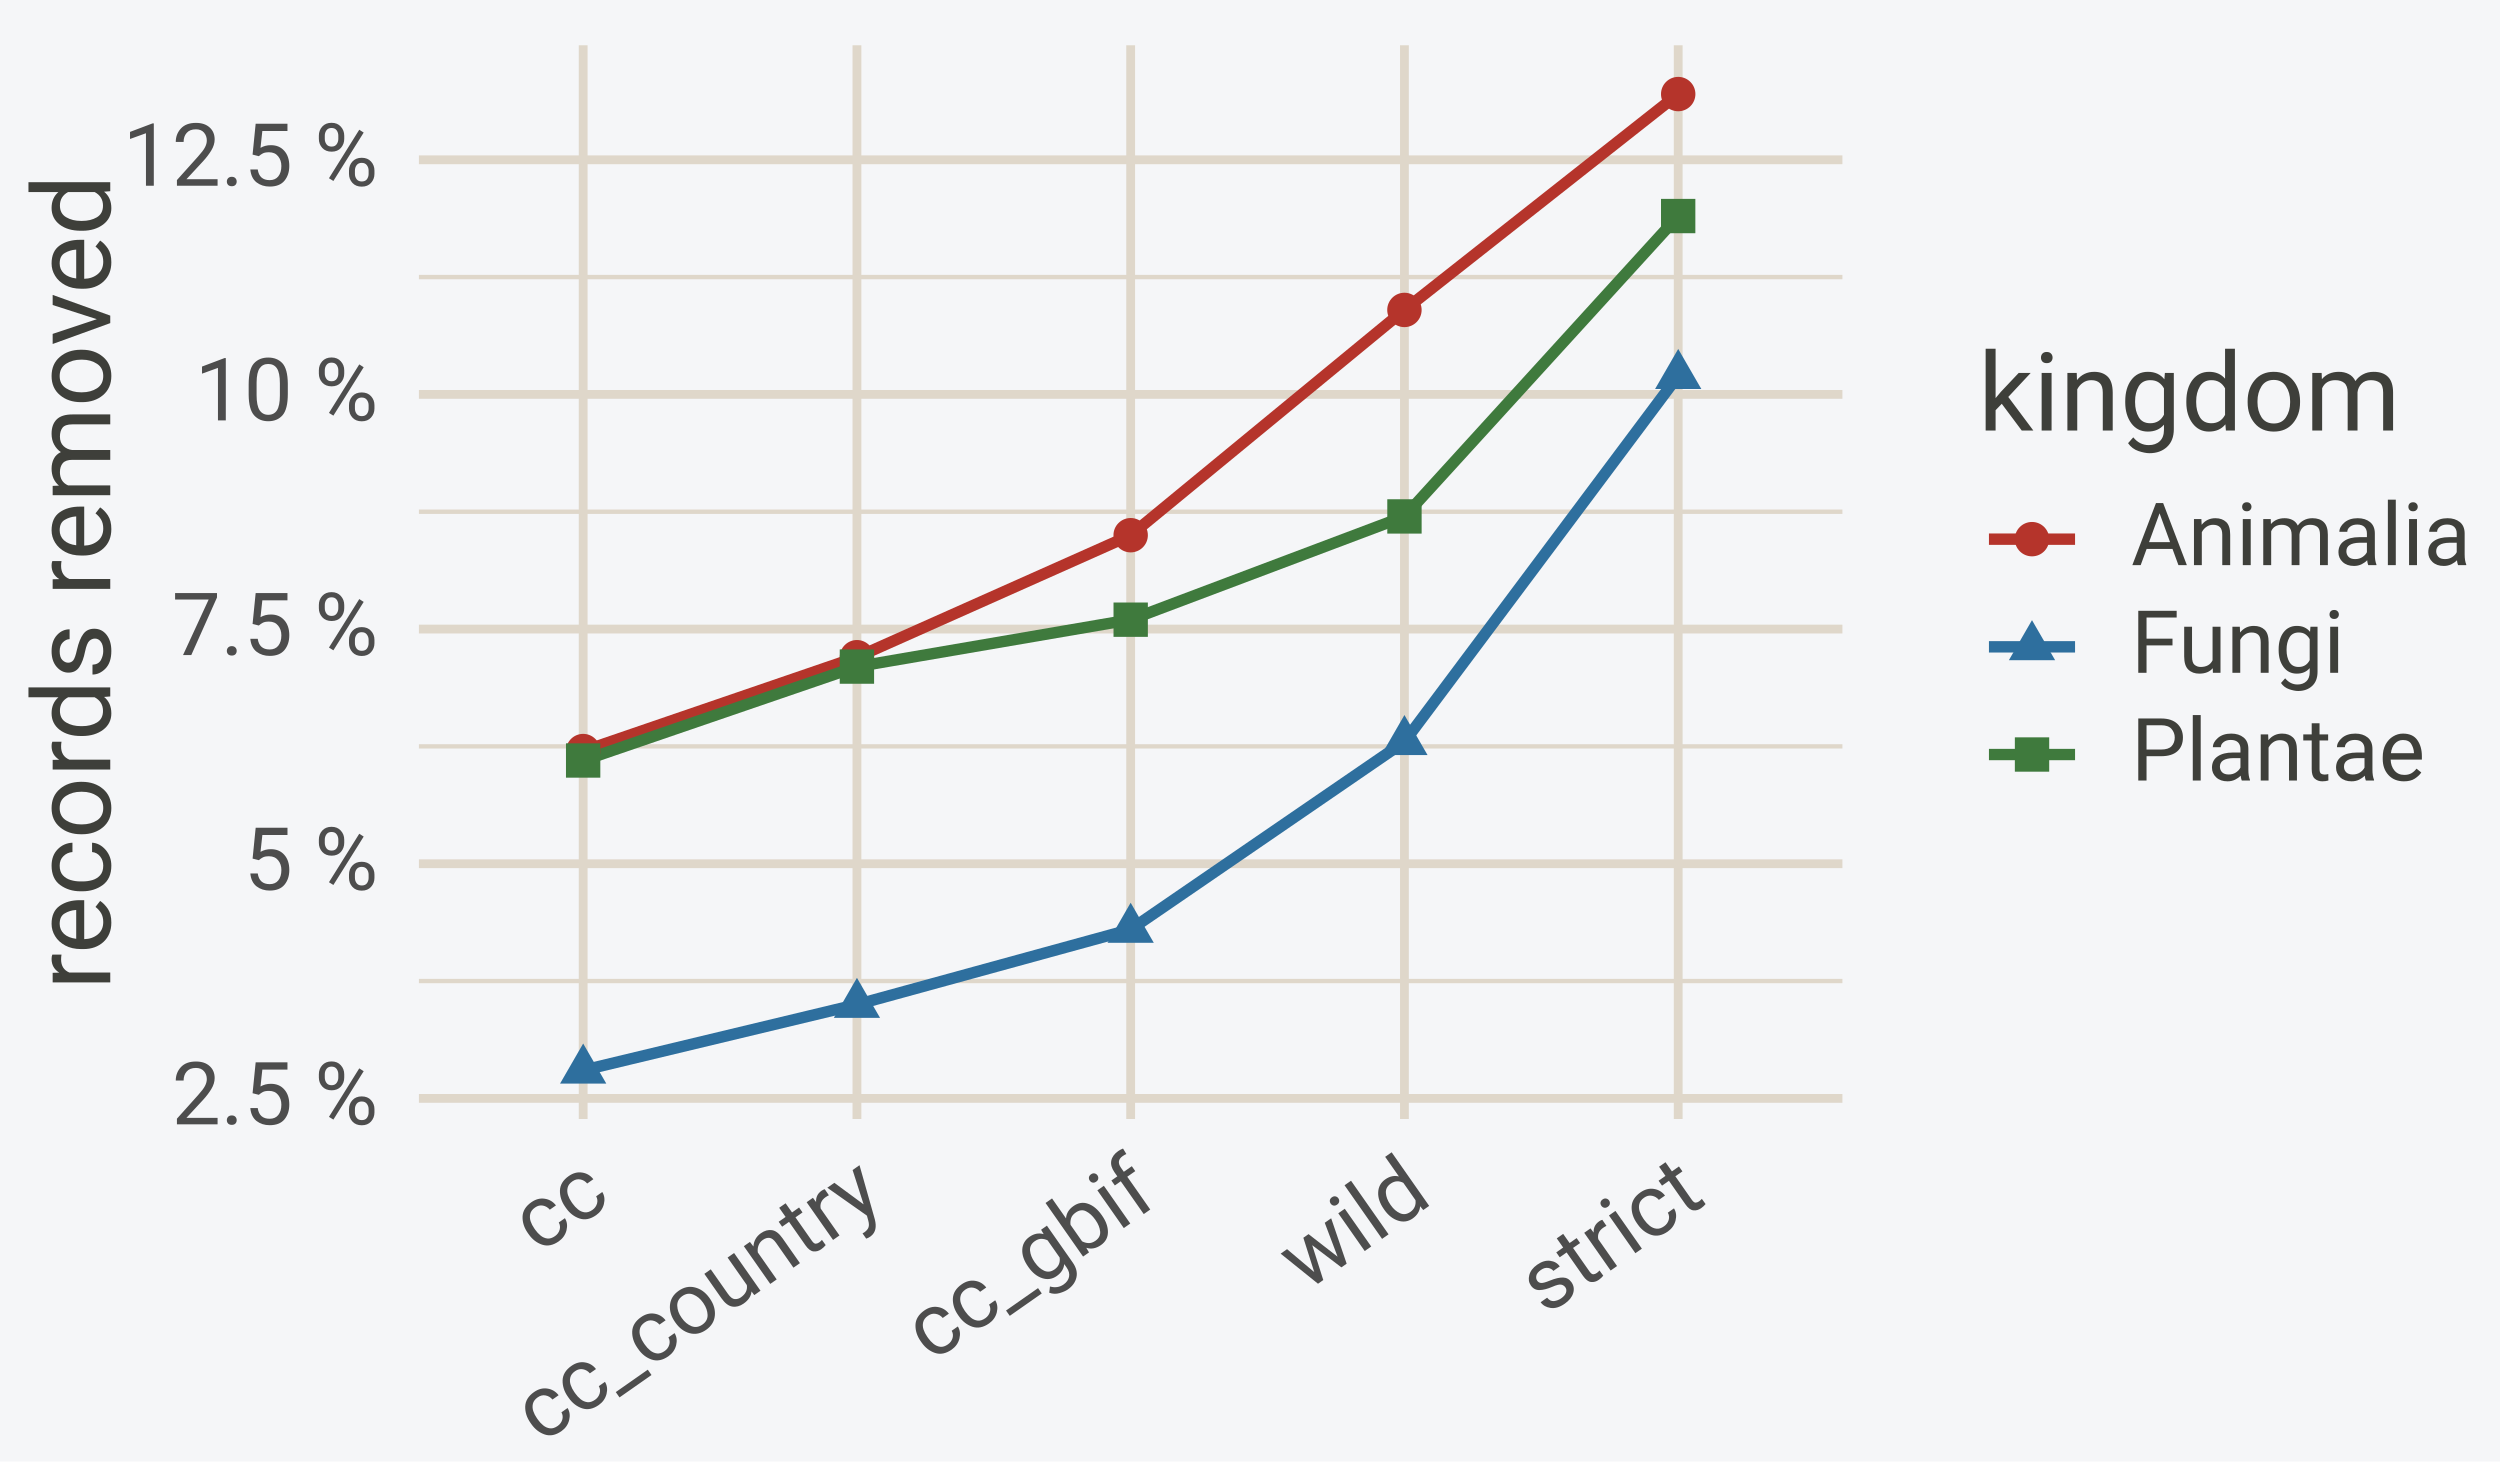
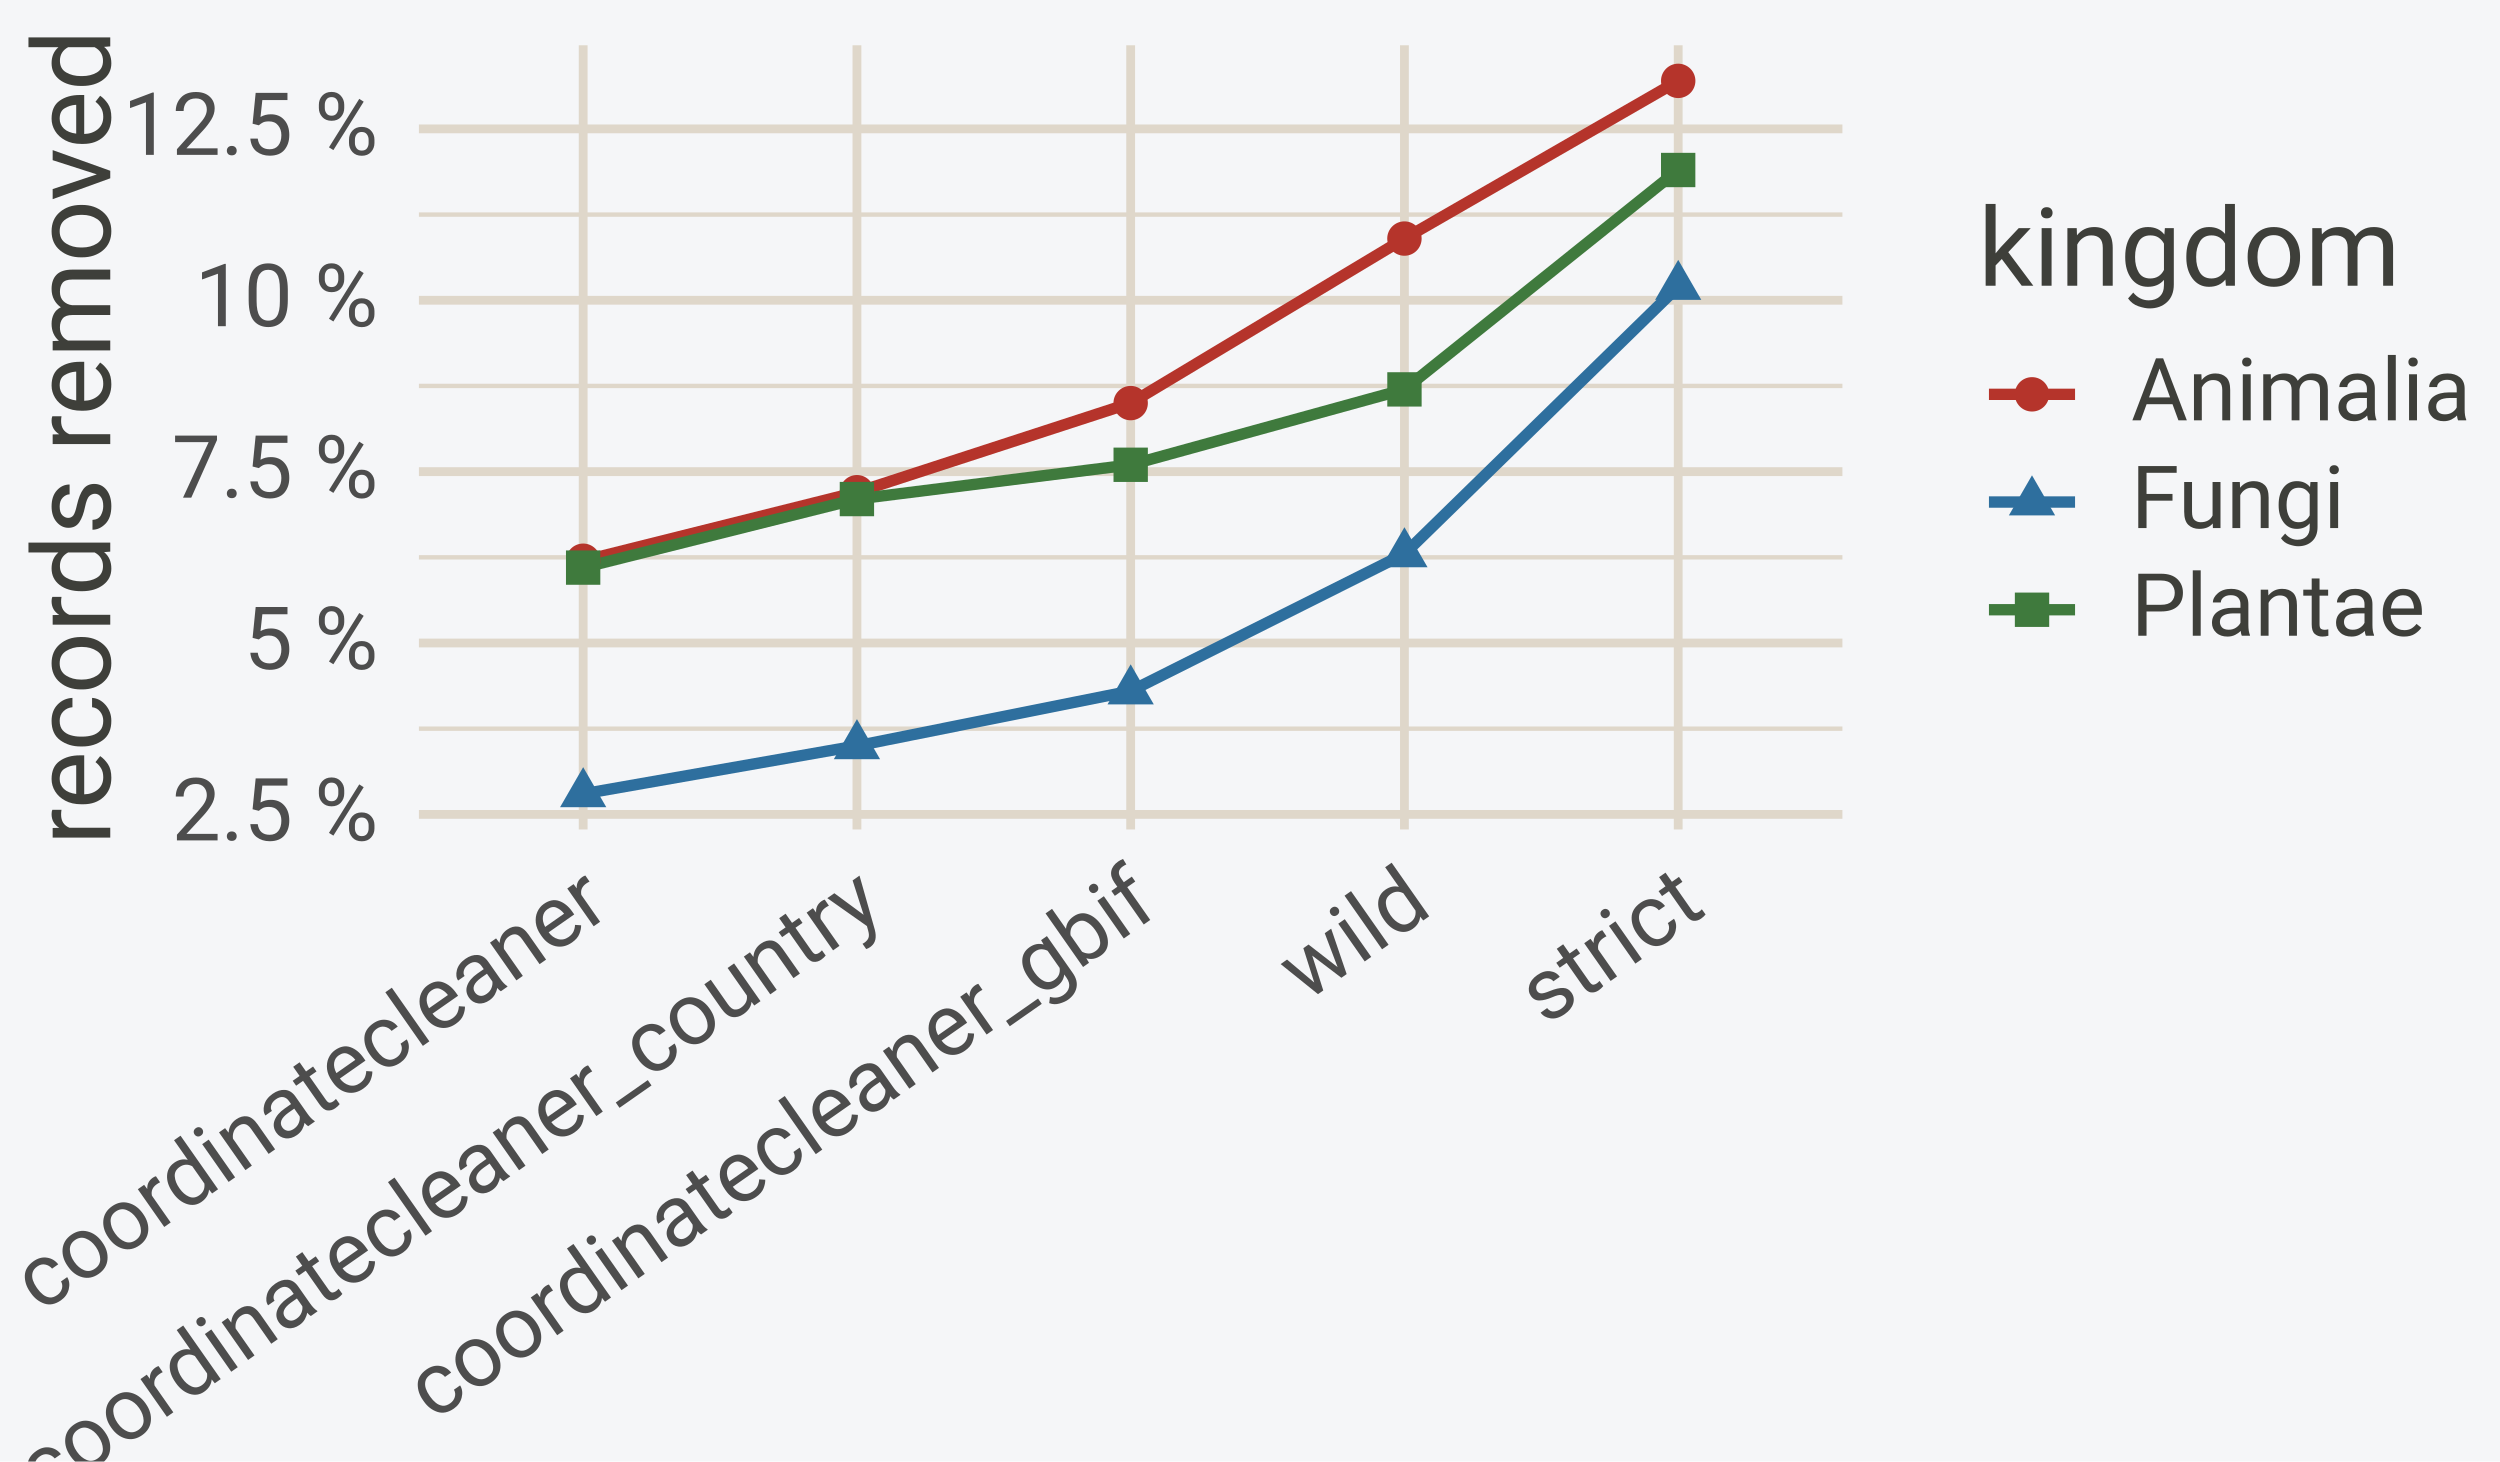
<svg xmlns="http://www.w3.org/2000/svg" width="468.00pt" height="273.60pt" viewBox="0 0 468.00 273.60">
  <g class="svglite">
    <defs>
      <style type="text/css">
    /* theme-aware-processed */
    .svglite line, .svglite polyline, .svglite polygon, .svglite path, .svglite circle {
      fill: none;
      stroke: #3E3F3A;
      stroke-linecap: round;
      stroke-linejoin: round;
      stroke-miterlimit: 10.00;
    }
    .svglite &gt; g &gt; rect {
      fill: none;
      stroke: #3E3F3A;
      stroke-linecap: round;
      stroke-linejoin: round;
      stroke-miterlimit: 10.00;
    }
    .svglite text {
      white-space: pre;
      fill: #3E3F3A;
    }
    .svglite g.glyphgroup path {
      fill: inherit;
      stroke: none;
    }
  </style>
    </defs>
    <rect class="svg-bg" width="100%" height="100%" style="stroke: none; fill: #F5F6F8;" />
    <defs>
      <clipPath id="cpMC4wMHw0NjguMDB8MC4wMHwyNzMuNjA=">
        <rect x="0.00" y="0.00" width="468.00" height="273.60" />
      </clipPath>
    </defs>
    <g clip-path="url(#cpMC4wMHw0NjguMDB8MC4wMHwyNzMuNjA=)">
      <rect x="0.00" y="-0" width="468.00" height="273.60" style="stroke-width: 1.65; stroke: none;" /> fill: #F5F6F8;' /&gt;
</g>
    <defs>
-       <clipPath id="cpNzguNDJ8MzQ0LjkxfDguNDd8MjA5LjQ4">
-         <rect x="78.42" y="8.47" width="266.48" height="201.01" />
+       <clipPath id="cpNzguNDJ8MzQ0LjkxfDguNDd8MTU1LjI4">
+         <rect x="78.42" y="8.47" width="266.48" height="146.81" />
      </clipPath>
    </defs>
-     <g clip-path="url(#cpNzguNDJ8MzQ0LjkxfDguNDd8MjA5LjQ4)">
-       <rect x="78.42" y="8.47" width="266.48" height="201.01" style="stroke-width: 1.65; stroke: none;" /> fill: #F5F6F8;' /&gt;
- <polyline points="78.42,183.65 344.91,183.65 " style="stroke-width: 0.82; stroke: #DFD7CA; stroke-linecap: butt;" />
-       <polyline points="78.42,139.72 344.91,139.72 " style="stroke-width: 0.82; stroke: #DFD7CA; stroke-linecap: butt;" />
-       <polyline points="78.42,95.80 344.91,95.80 " style="stroke-width: 0.82; stroke: #DFD7CA; stroke-linecap: butt;" />
-       <polyline points="78.42,51.87 344.91,51.87 " style="stroke-width: 0.82; stroke: #DFD7CA; stroke-linecap: butt;" />
-       <polyline points="78.42,205.62 344.91,205.62 " style="stroke-width: 1.65; stroke: #DFD7CA; stroke-linecap: butt;" />
-       <polyline points="78.42,161.69 344.91,161.69 " style="stroke-width: 1.65; stroke: #DFD7CA; stroke-linecap: butt;" />
-       <polyline points="78.42,117.76 344.91,117.76 " style="stroke-width: 1.65; stroke: #DFD7CA; stroke-linecap: butt;" />
-       <polyline points="78.42,73.83 344.91,73.83 " style="stroke-width: 1.65; stroke: #DFD7CA; stroke-linecap: butt;" />
-       <polyline points="78.42,29.91 344.91,29.91 " style="stroke-width: 1.65; stroke: #DFD7CA; stroke-linecap: butt;" />
-       <polyline points="109.17,209.48 109.17,8.47 " style="stroke-width: 1.65; stroke: #DFD7CA; stroke-linecap: butt;" />
-       <polyline points="160.42,209.48 160.42,8.47 " style="stroke-width: 1.65; stroke: #DFD7CA; stroke-linecap: butt;" />
-       <polyline points="211.66,209.48 211.66,8.47 " style="stroke-width: 1.65; stroke: #DFD7CA; stroke-linecap: butt;" />
-       <polyline points="262.91,209.48 262.91,8.47 " style="stroke-width: 1.65; stroke: #DFD7CA; stroke-linecap: butt;" />
-       <polyline points="314.16,209.48 314.16,8.47 " style="stroke-width: 1.65; stroke: #DFD7CA; stroke-linecap: butt;" />
-       <polyline points="109.17,140.60 160.42,123.03 211.66,100.19 262.91,58.02 314.16,17.61 " style="stroke-width: 2.13; stroke: #B5342B; stroke-linecap: butt;" />
-       <polyline points="109.17,200.35 160.42,188.05 211.66,173.99 262.91,138.85 314.16,70.32 " style="stroke-width: 2.13; stroke: #2E6F9E; stroke-linecap: butt;" />
-       <polyline points="109.17,142.36 160.42,124.79 211.66,116.00 262.91,96.68 314.16,40.45 " style="stroke-width: 2.13; stroke: #3F7A3D; stroke-linecap: butt;" />
-       <circle cx="109.17" cy="140.60" r="3.22" style="stroke-width: 1.10; stroke: none; fill: #B5342B;" />
-       <polygon points="109.17,195.35 113.50,202.85 104.84,202.85 " style="stroke-width: 1.10; stroke: none; fill: #2E6F9E;" />
-       <polygon points="105.95,145.58 112.38,145.58 112.38,139.15 105.95,139.15 " style="stroke-width: 1.10; stroke: none; fill: #3F7A3D;" />
-       <circle cx="160.42" cy="123.03" r="3.22" style="stroke-width: 1.10; stroke: none; fill: #B5342B;" />
-       <polygon points="160.42,183.05 164.75,190.55 156.09,190.55 " style="stroke-width: 1.10; stroke: none; fill: #2E6F9E;" />
-       <polygon points="157.20,128.00 163.63,128.00 163.63,121.57 157.20,121.57 " style="stroke-width: 1.10; stroke: none; fill: #3F7A3D;" />
-       <circle cx="211.66" cy="100.19" r="3.22" style="stroke-width: 1.10; stroke: none; fill: #B5342B;" />
-       <polygon points="211.66,168.99 215.99,176.49 207.33,176.49 " style="stroke-width: 1.10; stroke: none; fill: #2E6F9E;" />
-       <polygon points="208.45,119.22 214.88,119.22 214.88,112.79 208.45,112.79 " style="stroke-width: 1.10; stroke: none; fill: #3F7A3D;" />
-       <circle cx="262.91" cy="58.02" r="3.22" style="stroke-width: 1.10; stroke: none; fill: #B5342B;" />
-       <polygon points="262.91,133.85 267.24,141.35 258.58,141.35 " style="stroke-width: 1.10; stroke: none; fill: #2E6F9E;" />
-       <polygon points="259.70,99.89 266.13,99.89 266.13,93.46 259.70,93.46 " style="stroke-width: 1.10; stroke: none; fill: #3F7A3D;" />
-       <circle cx="314.16" cy="17.61" r="3.22" style="stroke-width: 1.10; stroke: none; fill: #B5342B;" />
-       <polygon points="314.16,65.32 318.49,72.82 309.83,72.82 " style="stroke-width: 1.10; stroke: none; fill: #2E6F9E;" />
-       <polygon points="310.94,43.66 317.37,43.66 317.37,37.23 310.94,37.23 " style="stroke-width: 1.10; stroke: none; fill: #3F7A3D;" />
+     <g clip-path="url(#cpNzguNDJ8MzQ0LjkxfDguNDd8MTU1LjI4)">
+       <rect x="78.42" y="8.47" width="266.48" height="146.81" style="stroke-width: 1.65; stroke: none;" /> fill: #F5F6F8;' /&gt;
+ <polyline points="78.42,136.41 344.91,136.41 " style="stroke-width: 0.82; stroke: #DFD7CA; stroke-linecap: butt;" />
+       <polyline points="78.42,104.33 344.91,104.33 " style="stroke-width: 0.82; stroke: #DFD7CA; stroke-linecap: butt;" />
+       <polyline points="78.42,72.25 344.91,72.25 " style="stroke-width: 0.82; stroke: #DFD7CA; stroke-linecap: butt;" />
+       <polyline points="78.42,40.17 344.91,40.17 " style="stroke-width: 0.82; stroke: #DFD7CA; stroke-linecap: butt;" />
+       <polyline points="78.42,152.46 344.91,152.46 " style="stroke-width: 1.65; stroke: #DFD7CA; stroke-linecap: butt;" />
+       <polyline points="78.42,120.37 344.91,120.37 " style="stroke-width: 1.65; stroke: #DFD7CA; stroke-linecap: butt;" />
+       <polyline points="78.42,88.29 344.91,88.29 " style="stroke-width: 1.65; stroke: #DFD7CA; stroke-linecap: butt;" />
+       <polyline points="78.42,56.21 344.91,56.21 " style="stroke-width: 1.65; stroke: #DFD7CA; stroke-linecap: butt;" />
+       <polyline points="78.42,24.12 344.91,24.12 " style="stroke-width: 1.65; stroke: #DFD7CA; stroke-linecap: butt;" />
+       <polyline points="109.17,155.28 109.17,8.47 " style="stroke-width: 1.65; stroke: #DFD7CA; stroke-linecap: butt;" />
+       <polyline points="160.42,155.28 160.42,8.47 " style="stroke-width: 1.65; stroke: #DFD7CA; stroke-linecap: butt;" />
+       <polyline points="211.66,155.28 211.66,8.47 " style="stroke-width: 1.65; stroke: #DFD7CA; stroke-linecap: butt;" />
+       <polyline points="262.91,155.28 262.91,8.47 " style="stroke-width: 1.65; stroke: #DFD7CA; stroke-linecap: butt;" />
+       <polyline points="314.16,155.28 314.16,8.47 " style="stroke-width: 1.65; stroke: #DFD7CA; stroke-linecap: butt;" />
+       <polyline points="109.17,104.97 160.42,92.14 211.66,75.46 262.91,44.66 314.16,15.14 " style="stroke-width: 2.13; stroke: #B5342B; stroke-linecap: butt;" />
+       <polyline points="109.17,148.61 160.42,139.62 211.66,129.36 262.91,103.69 314.16,53.64 " style="stroke-width: 2.13; stroke: #2E6F9E; stroke-linecap: butt;" />
+       <polyline points="109.17,106.26 160.42,93.42 211.66,87.01 262.91,72.89 314.16,31.82 " style="stroke-width: 2.13; stroke: #3F7A3D; stroke-linecap: butt;" />
+       <circle cx="109.17" cy="104.97" r="3.22" style="stroke-width: 1.10; stroke: none; fill: #B5342B;" />
+       <polygon points="109.17,143.61 113.50,151.11 104.84,151.11 " style="stroke-width: 1.10; stroke: none; fill: #2E6F9E;" />
+       <polygon points="105.95,109.47 112.38,109.47 112.38,103.04 105.95,103.04 " style="stroke-width: 1.10; stroke: none; fill: #3F7A3D;" />
+       <circle cx="160.42" cy="92.14" r="3.22" style="stroke-width: 1.10; stroke: none; fill: #B5342B;" />
+       <polygon points="160.42,134.62 164.75,142.12 156.09,142.12 " style="stroke-width: 1.10; stroke: none; fill: #2E6F9E;" />
+       <polygon points="157.20,96.64 163.63,96.64 163.63,90.21 157.20,90.21 " style="stroke-width: 1.10; stroke: none; fill: #3F7A3D;" />
+       <circle cx="211.66" cy="75.46" r="3.22" style="stroke-width: 1.10; stroke: none; fill: #B5342B;" />
+       <polygon points="211.66,124.36 215.99,131.86 207.33,131.86 " style="stroke-width: 1.10; stroke: none; fill: #2E6F9E;" />
+       <polygon points="208.45,90.22 214.88,90.22 214.88,83.79 208.45,83.79 " style="stroke-width: 1.10; stroke: none; fill: #3F7A3D;" />
+       <circle cx="262.91" cy="44.66" r="3.22" style="stroke-width: 1.10; stroke: none; fill: #B5342B;" />
+       <polygon points="262.91,98.69 267.24,106.19 258.58,106.19 " style="stroke-width: 1.10; stroke: none; fill: #2E6F9E;" />
+       <polygon points="259.70,76.11 266.13,76.11 266.13,69.68 259.70,69.68 " style="stroke-width: 1.10; stroke: none; fill: #3F7A3D;" />
+       <circle cx="314.16" cy="15.14" r="3.22" style="stroke-width: 1.10; stroke: none; fill: #B5342B;" />
+       <polygon points="314.16,48.64 318.49,56.14 309.83,56.14 " style="stroke-width: 1.10; stroke: none; fill: #2E6F9E;" />
+       <polygon points="310.94,35.04 317.37,35.04 317.37,28.61 310.94,28.61 " style="stroke-width: 1.10; stroke: none; fill: #3F7A3D;" />
    </g>
    <g clip-path="url(#cpMC4wMHw0NjguMDB8MC4wMHwyNzMuNjA=)">
-       <text x="70.80" y="210.48" text-anchor="end" style="font-size: 1.36em;fill: #4D4D4D; font-family: &quot;Roboto&quot;, -apple-system, BlinkMacSystemFont, &quot;Segoe UI&quot;, system-ui, sans-serif;">2.5 %</text>
-       <text x="70.80" y="166.56" text-anchor="end" style="font-size: 1.36em;fill: #4D4D4D; font-family: &quot;Roboto&quot;, -apple-system, BlinkMacSystemFont, &quot;Segoe UI&quot;, system-ui, sans-serif;">5 %</text>
-       <text x="70.80" y="122.63" text-anchor="end" style="font-size: 1.36em;fill: #4D4D4D; font-family: &quot;Roboto&quot;, -apple-system, BlinkMacSystemFont, &quot;Segoe UI&quot;, system-ui, sans-serif;">7.5 %</text>
-       <text x="70.80" y="78.70" text-anchor="end" style="font-size: 1.36em;fill: #4D4D4D; font-family: &quot;Roboto&quot;, -apple-system, BlinkMacSystemFont, &quot;Segoe UI&quot;, system-ui, sans-serif;">10 %</text>
-       <text x="70.80" y="34.77" text-anchor="end" style="font-size: 1.36em;fill: #4D4D4D; font-family: &quot;Roboto&quot;, -apple-system, BlinkMacSystemFont, &quot;Segoe UI&quot;, system-ui, sans-serif;">12.5 %</text>
-       <text transform="translate(114.75,225.08) rotate(-35)" text-anchor="end" style="font-size: 1.36em;fill: #4D4D4D; font-family: &quot;Roboto&quot;, -apple-system, BlinkMacSystemFont, &quot;Segoe UI&quot;, system-ui, sans-serif;">cc</text>
-       <text transform="translate(166.00,225.08) rotate(-35)" text-anchor="end" style="font-size: 1.36em;fill: #4D4D4D; font-family: &quot;Roboto&quot;, -apple-system, BlinkMacSystemFont, &quot;Segoe UI&quot;, system-ui, sans-serif;">cc_country</text>
-       <text transform="translate(217.25,225.08) rotate(-35)" text-anchor="end" style="font-size: 1.36em;fill: #4D4D4D; font-family: &quot;Roboto&quot;, -apple-system, BlinkMacSystemFont, &quot;Segoe UI&quot;, system-ui, sans-serif;">cc_gbif</text>
-       <text transform="translate(268.49,225.08) rotate(-35)" text-anchor="end" style="font-size: 1.36em;fill: #4D4D4D; font-family: &quot;Roboto&quot;, -apple-system, BlinkMacSystemFont, &quot;Segoe UI&quot;, system-ui, sans-serif;">wild</text>
-       <text transform="translate(319.74,225.08) rotate(-35)" text-anchor="end" style="font-size: 1.36em;fill: #4D4D4D; font-family: &quot;Roboto&quot;, -apple-system, BlinkMacSystemFont, &quot;Segoe UI&quot;, system-ui, sans-serif;">strict</text>
-       <text transform="translate(20.64,108.98) rotate(-90)" text-anchor="middle" style="font-size: 1.7em; font-family: &quot;Roboto&quot;, -apple-system, BlinkMacSystemFont, &quot;Segoe UI&quot;, system-ui, sans-serif;">records removed</text>
-       <rect x="361.84" y="58.16" width="97.69" height="101.64" style="stroke-width: 1.65; stroke: none;" /> fill: #F5F6F8;' /&gt;
- <text x="370.31" y="80.59" style="font-size: 1.7em; font-family: &quot;Roboto&quot;, -apple-system, BlinkMacSystemFont, &quot;Segoe UI&quot;, system-ui, sans-serif;">kingdom</text>
-       <line x1="372.33" y1="100.93" x2="388.45" y2="100.93" style="stroke-width: 2.13; stroke: #B5342B; stroke-linecap: butt;" />
-       <circle cx="380.39" cy="100.93" r="3.22" style="stroke-width: 1.10; stroke: none; fill: #B5342B;" />
-       <line x1="372.33" y1="121.09" x2="388.45" y2="121.09" style="stroke-width: 2.13; stroke: #2E6F9E; stroke-linecap: butt;" />
-       <polygon points="380.39,116.09 384.72,123.59 376.06,123.59 " style="stroke-width: 1.10; stroke: none; fill: #2E6F9E;" />
-       <line x1="372.33" y1="141.25" x2="388.45" y2="141.25" style="stroke-width: 2.13; stroke: #3F7A3D; stroke-linecap: butt;" />
-       <polygon points="377.18,144.46 383.61,144.46 383.61,138.03 377.18,138.03 " style="stroke-width: 1.10; stroke: none; fill: #3F7A3D;" />
-       <text x="398.94" y="105.79" style="font-size: 1.36em; font-family: &quot;Roboto&quot;, -apple-system, BlinkMacSystemFont, &quot;Segoe UI&quot;, system-ui, sans-serif;">Animalia</text>
-       <text x="398.94" y="125.95" style="font-size: 1.36em; font-family: &quot;Roboto&quot;, -apple-system, BlinkMacSystemFont, &quot;Segoe UI&quot;, system-ui, sans-serif;">Fungi</text>
-       <text x="398.94" y="146.11" style="font-size: 1.36em; font-family: &quot;Roboto&quot;, -apple-system, BlinkMacSystemFont, &quot;Segoe UI&quot;, system-ui, sans-serif;">Plantae</text>
+       <text x="70.80" y="157.32" text-anchor="end" style="font-size: 1.36em;fill: #4D4D4D; font-family: &quot;Roboto&quot;, -apple-system, BlinkMacSystemFont, &quot;Segoe UI&quot;, system-ui, sans-serif;">2.5 %</text>
+       <text x="70.80" y="125.24" text-anchor="end" style="font-size: 1.36em;fill: #4D4D4D; font-family: &quot;Roboto&quot;, -apple-system, BlinkMacSystemFont, &quot;Segoe UI&quot;, system-ui, sans-serif;">5 %</text>
+       <text x="70.80" y="93.16" text-anchor="end" style="font-size: 1.36em;fill: #4D4D4D; font-family: &quot;Roboto&quot;, -apple-system, BlinkMacSystemFont, &quot;Segoe UI&quot;, system-ui, sans-serif;">7.5 %</text>
+       <text x="70.80" y="61.07" text-anchor="end" style="font-size: 1.36em;fill: #4D4D4D; font-family: &quot;Roboto&quot;, -apple-system, BlinkMacSystemFont, &quot;Segoe UI&quot;, system-ui, sans-serif;">10 %</text>
+       <text x="70.80" y="28.99" text-anchor="end" style="font-size: 1.36em;fill: #4D4D4D; font-family: &quot;Roboto&quot;, -apple-system, BlinkMacSystemFont, &quot;Segoe UI&quot;, system-ui, sans-serif;">12.5 %</text>
+       <text transform="translate(114.75,170.87) rotate(-35)" text-anchor="end" style="font-size: 1.36em;fill: #4D4D4D; font-family: &quot;Roboto&quot;, -apple-system, BlinkMacSystemFont, &quot;Segoe UI&quot;, system-ui, sans-serif;">coordinatecleaner</text>
+       <text transform="translate(166.00,170.87) rotate(-35)" text-anchor="end" style="font-size: 1.36em;fill: #4D4D4D; font-family: &quot;Roboto&quot;, -apple-system, BlinkMacSystemFont, &quot;Segoe UI&quot;, system-ui, sans-serif;">coordinatecleaner_country</text>
+       <text transform="translate(217.25,170.87) rotate(-35)" text-anchor="end" style="font-size: 1.36em;fill: #4D4D4D; font-family: &quot;Roboto&quot;, -apple-system, BlinkMacSystemFont, &quot;Segoe UI&quot;, system-ui, sans-serif;">coordinatecleaner_gbif</text>
+       <text transform="translate(268.49,170.87) rotate(-35)" text-anchor="end" style="font-size: 1.36em;fill: #4D4D4D; font-family: &quot;Roboto&quot;, -apple-system, BlinkMacSystemFont, &quot;Segoe UI&quot;, system-ui, sans-serif;">wild</text>
+       <text transform="translate(319.74,170.87) rotate(-35)" text-anchor="end" style="font-size: 1.36em;fill: #4D4D4D; font-family: &quot;Roboto&quot;, -apple-system, BlinkMacSystemFont, &quot;Segoe UI&quot;, system-ui, sans-serif;">strict</text>
+       <text transform="translate(20.64,81.87) rotate(-90)" text-anchor="middle" style="font-size: 1.7em; font-family: &quot;Roboto&quot;, -apple-system, BlinkMacSystemFont, &quot;Segoe UI&quot;, system-ui, sans-serif;">records removed</text>
+       <rect x="361.84" y="31.05" width="97.69" height="101.64" style="stroke-width: 1.65; stroke: none;" /> fill: #F5F6F8;' /&gt;
+ <text x="370.31" y="53.49" style="font-size: 1.7em; font-family: &quot;Roboto&quot;, -apple-system, BlinkMacSystemFont, &quot;Segoe UI&quot;, system-ui, sans-serif;">kingdom</text>
+       <line x1="372.33" y1="73.82" x2="388.45" y2="73.82" style="stroke-width: 2.13; stroke: #B5342B; stroke-linecap: butt;" />
+       <circle cx="380.39" cy="73.82" r="3.22" style="stroke-width: 1.10; stroke: none; fill: #B5342B;" />
+       <line x1="372.33" y1="93.98" x2="388.45" y2="93.98" style="stroke-width: 2.13; stroke: #2E6F9E; stroke-linecap: butt;" />
+       <polygon points="380.39,88.98 384.72,96.48 376.06,96.48 " style="stroke-width: 1.10; stroke: none; fill: #2E6F9E;" />
+       <line x1="372.33" y1="114.14" x2="388.45" y2="114.14" style="stroke-width: 2.13; stroke: #3F7A3D; stroke-linecap: butt;" />
+       <polygon points="377.18,117.36 383.61,117.36 383.61,110.93 377.18,110.93 " style="stroke-width: 1.10; stroke: none; fill: #3F7A3D;" />
+       <text x="398.94" y="78.69" style="font-size: 1.36em; font-family: &quot;Roboto&quot;, -apple-system, BlinkMacSystemFont, &quot;Segoe UI&quot;, system-ui, sans-serif;">Animalia</text>
+       <text x="398.94" y="98.85" style="font-size: 1.36em; font-family: &quot;Roboto&quot;, -apple-system, BlinkMacSystemFont, &quot;Segoe UI&quot;, system-ui, sans-serif;">Fungi</text>
+       <text x="398.94" y="119.01" style="font-size: 1.36em; font-family: &quot;Roboto&quot;, -apple-system, BlinkMacSystemFont, &quot;Segoe UI&quot;, system-ui, sans-serif;">Plantae</text>
    </g>
  </g>
</svg>
